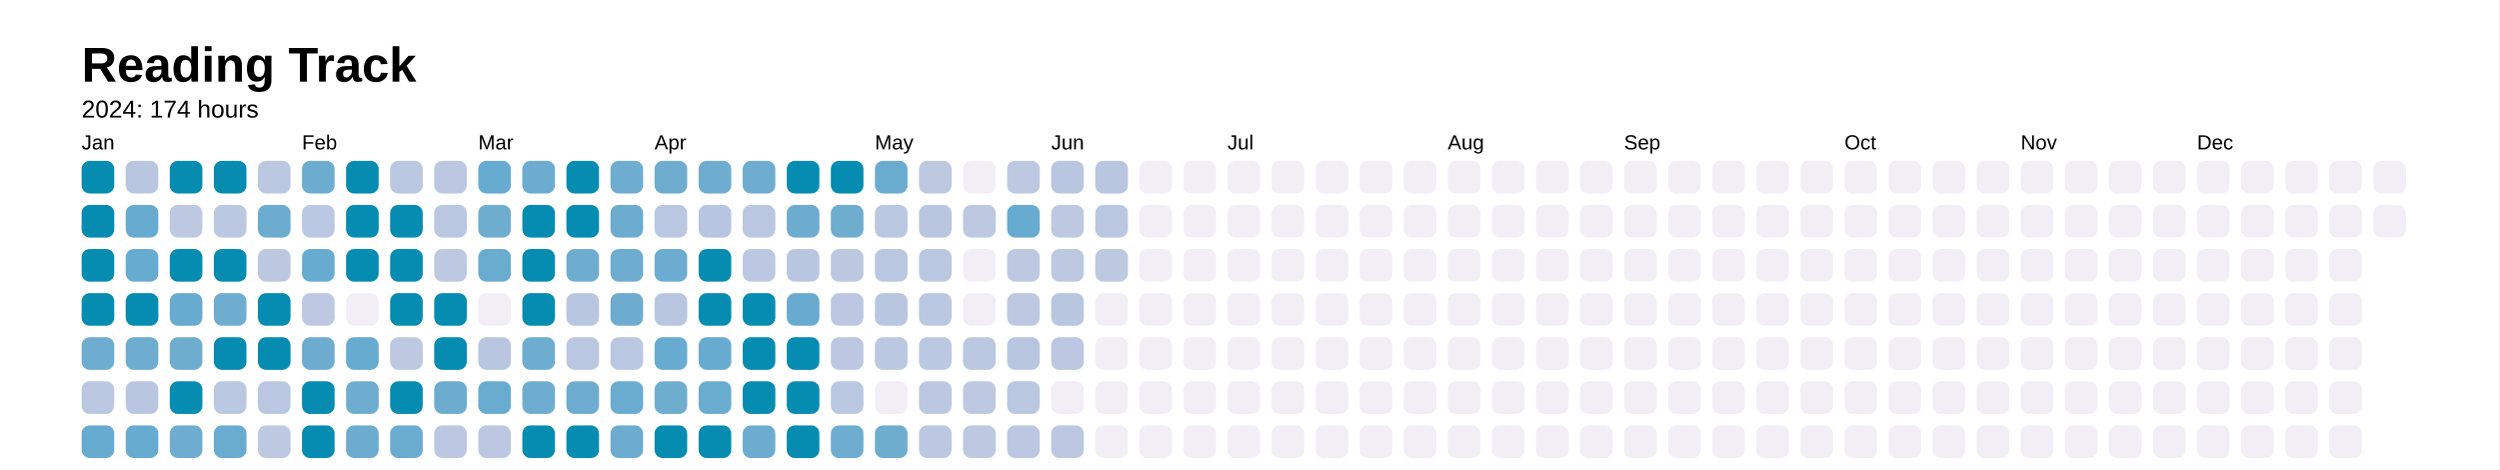
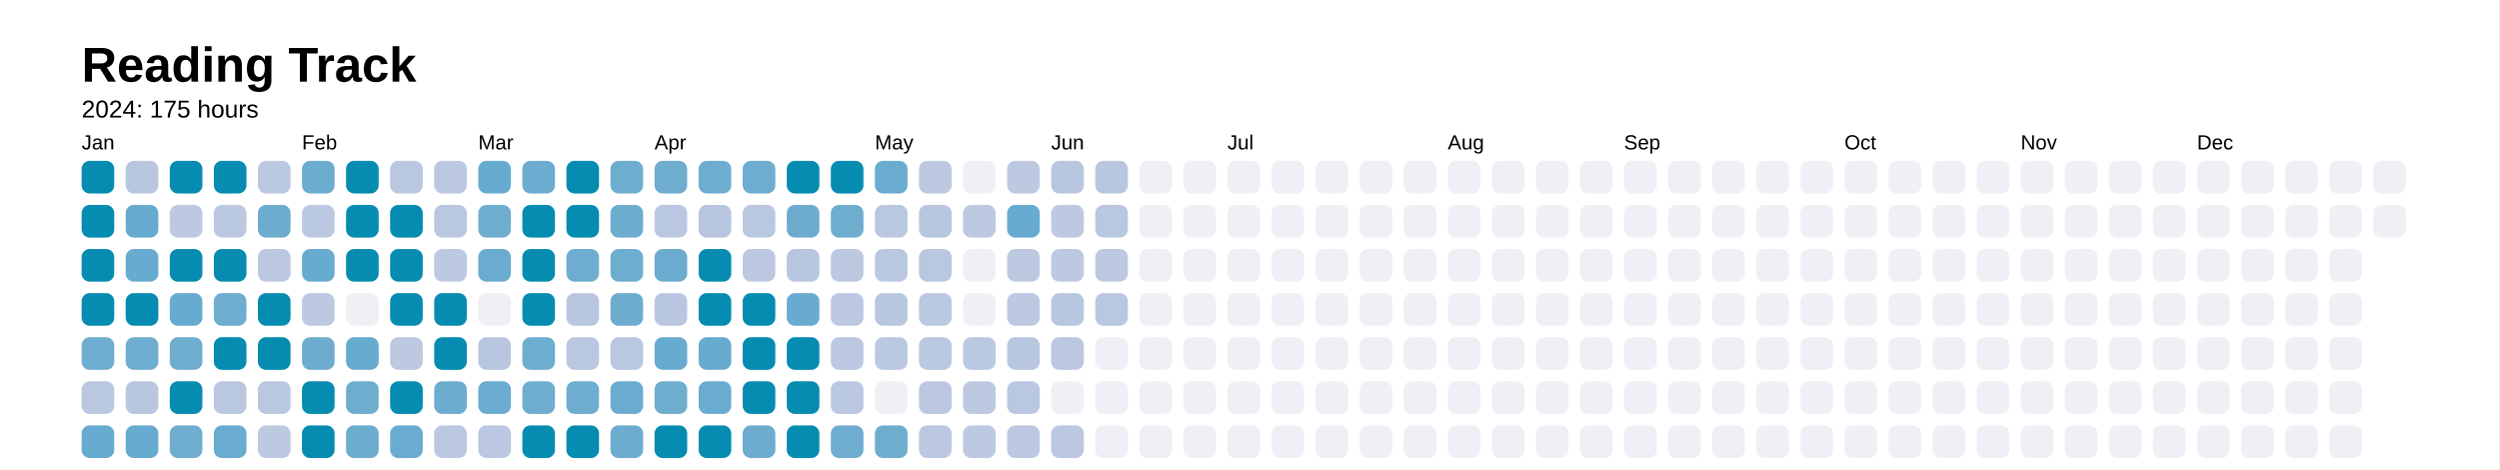
<svg xmlns="http://www.w3.org/2000/svg" baseProfile="full" height="57.5mm" version="1.1" viewBox="0,0,306.2,57.5" width="306.2mm">
  <defs />
  <rect fill="#FFFFFF" height="57.5" width="306.2" x="0" y="0" />
  <text fill="#000000" style="font-size:6px; font-family:Arial; font-weight:bold;" x="10" y="10">Reading Track</text>
-   <text fill="#000000" style="font-size:3px; font-family:Arial;" x="10" y="14.4">2024: 174 hours</text>
+   <text fill="#000000" style="font-size:3px; font-family:Arial;" x="10" y="14.4">2024: 175 hours</text>
  <text fill="#000000" style="font-size:2.5px; font-family:Arial" x="10" y="18.3">Jan</text>
  <rect fill="#058cb0" height="4" rx="1" ry="1" width="4" x="10" y="19.7" />
  <rect fill="#058cb0" height="4" rx="1" ry="1" width="4" x="10" y="25.1" />
  <rect fill="#058cb0" height="4" rx="1" ry="1" width="4" x="10" y="30.5" />
  <rect fill="#058cb0" height="4" rx="1" ry="1" width="4" x="10" y="35.9" />
  <rect fill="#6eadcf" height="4" rx="1" ry="1" width="4" x="10" y="41.3" />
  <rect fill="#bac7e0" height="4" rx="1" ry="1" width="4" x="10" y="46.7" />
  <rect fill="#67abd0" height="4" rx="1" ry="1" width="4" x="10" y="52.1" />
  <rect fill="#b8c6e0" height="4" rx="1" ry="1" width="4" x="15.4" y="19.7" />
  <rect fill="#68abd0" height="4" rx="1" ry="1" width="4" x="15.4" y="25.1" />
  <rect fill="#67abd0" height="4" rx="1" ry="1" width="4" x="15.4" y="30.5" />
  <rect fill="#058cb0" height="4" rx="1" ry="1" width="4" x="15.4" y="35.9" />
  <rect fill="#6eadcf" height="4" rx="1" ry="1" width="4" x="15.4" y="41.3" />
  <rect fill="#b9c6e0" height="4" rx="1" ry="1" width="4" x="15.4" y="46.7" />
  <rect fill="#67abd0" height="4" rx="1" ry="1" width="4" x="15.4" y="52.1" />
  <rect fill="#058cb0" height="4" rx="1" ry="1" width="4" x="20.8" y="19.7" />
  <rect fill="#bcc9e1" height="4" rx="1" ry="1" width="4" x="20.8" y="25.1" />
  <rect fill="#058cb0" height="4" rx="1" ry="1" width="4" x="20.8" y="30.5" />
  <rect fill="#68abd0" height="4" rx="1" ry="1" width="4" x="20.8" y="35.9" />
  <rect fill="#6fadcf" height="4" rx="1" ry="1" width="4" x="20.8" y="41.3" />
  <rect fill="#058cb0" height="4" rx="1" ry="1" width="4" x="20.8" y="46.7" />
  <rect fill="#6eadcf" height="4" rx="1" ry="1" width="4" x="20.8" y="52.1" />
  <rect fill="#058cb0" height="4" rx="1" ry="1" width="4" x="26.2" y="19.7" />
  <rect fill="#bbc8e1" height="4" rx="1" ry="1" width="4" x="26.2" y="25.1" />
  <rect fill="#058cb0" height="4" rx="1" ry="1" width="4" x="26.2" y="30.5" />
  <rect fill="#6eadcf" height="4" rx="1" ry="1" width="4" x="26.2" y="35.9" />
  <rect fill="#058cb0" height="4" rx="1" ry="1" width="4" x="26.2" y="41.3" />
  <rect fill="#b9c7e0" height="4" rx="1" ry="1" width="4" x="26.2" y="46.7" />
  <rect fill="#6aacd0" height="4" rx="1" ry="1" width="4" x="26.2" y="52.1" />
  <rect fill="#bbc8e1" height="4" rx="1" ry="1" width="4" x="31.6" y="19.7" />
  <rect fill="#6caccf" height="4" rx="1" ry="1" width="4" x="31.6" y="25.1" />
  <rect fill="#bbc8e0" height="4" rx="1" ry="1" width="4" x="31.6" y="30.5" />
  <rect fill="#058cb0" height="4" rx="1" ry="1" width="4" x="31.6" y="35.9" />
  <rect fill="#058cb0" height="4" rx="1" ry="1" width="4" x="31.6" y="41.3" />
  <rect fill="#bac7e0" height="4" rx="1" ry="1" width="4" x="31.6" y="46.7" />
  <rect fill="#bcc9e1" height="4" rx="1" ry="1" width="4" x="31.6" y="52.1" />
  <text fill="#000000" style="font-size:2.5px; font-family:Arial" x="37.0" y="18.3">Feb</text>
  <rect fill="#6caccf" height="4" rx="1" ry="1" width="4" x="37.0" y="19.7" />
  <rect fill="#bbc8e1" height="4" rx="1" ry="1" width="4" x="37.0" y="25.1" />
  <rect fill="#68abd0" height="4" rx="1" ry="1" width="4" x="37.0" y="30.5" />
  <rect fill="#bdc9e1" height="4" rx="1" ry="1" width="4" x="37.0" y="35.9" />
  <rect fill="#6daccf" height="4" rx="1" ry="1" width="4" x="37.0" y="41.3" />
  <rect fill="#058cb0" height="4" rx="1" ry="1" width="4" x="37.0" y="46.7" />
  <rect fill="#058cb0" height="4" rx="1" ry="1" width="4" x="37.0" y="52.1" />
  <rect fill="#058cb0" height="4" rx="1" ry="1" width="4" x="42.4" y="19.7" />
  <rect fill="#058cb0" height="4" rx="1" ry="1" width="4" x="42.4" y="25.1" />
  <rect fill="#058cb0" height="4" rx="1" ry="1" width="4" x="42.4" y="30.5" />
  <rect fill="#f1eef6" height="4" rx="1" ry="1" width="4" x="42.4" y="35.9" />
  <rect fill="#67abd0" height="4" rx="1" ry="1" width="4" x="42.4" y="41.3" />
  <rect fill="#6eadcf" height="4" rx="1" ry="1" width="4" x="42.4" y="46.7" />
  <rect fill="#6baccf" height="4" rx="1" ry="1" width="4" x="42.4" y="52.1" />
  <rect fill="#bac7e0" height="4" rx="1" ry="1" width="4" x="47.8" y="19.7" />
  <rect fill="#058cb0" height="4" rx="1" ry="1" width="4" x="47.8" y="25.1" />
  <rect fill="#058cb0" height="4" rx="1" ry="1" width="4" x="47.8" y="30.5" />
  <rect fill="#058cb0" height="4" rx="1" ry="1" width="4" x="47.8" y="35.9" />
  <rect fill="#bdc9e1" height="4" rx="1" ry="1" width="4" x="47.8" y="41.3" />
  <rect fill="#058cb0" height="4" rx="1" ry="1" width="4" x="47.8" y="46.7" />
  <rect fill="#6aacd0" height="4" rx="1" ry="1" width="4" x="47.8" y="52.1" />
  <rect fill="#bcc8e1" height="4" rx="1" ry="1" width="4" x="53.2" y="19.7" />
  <rect fill="#bac7e0" height="4" rx="1" ry="1" width="4" x="53.2" y="25.1" />
  <rect fill="#bdc9e1" height="4" rx="1" ry="1" width="4" x="53.2" y="30.5" />
  <rect fill="#058cb0" height="4" rx="1" ry="1" width="4" x="53.2" y="35.9" />
  <rect fill="#058cb0" height="4" rx="1" ry="1" width="4" x="53.2" y="41.3" />
  <rect fill="#6caccf" height="4" rx="1" ry="1" width="4" x="53.2" y="46.7" />
  <rect fill="#bcc8e1" height="4" rx="1" ry="1" width="4" x="53.2" y="52.1" />
  <text fill="#000000" style="font-size:2.5px; font-family:Arial" x="58.6" y="18.3">Mar</text>
  <rect fill="#68abd0" height="4" rx="1" ry="1" width="4" x="58.6" y="19.7" />
  <rect fill="#6fadcf" height="4" rx="1" ry="1" width="4" x="58.6" y="25.1" />
  <rect fill="#69acd0" height="4" rx="1" ry="1" width="4" x="58.6" y="30.5" />
  <rect fill="#f1eef6" height="4" rx="1" ry="1" width="4" x="58.6" y="35.9" />
  <rect fill="#b9c6e0" height="4" rx="1" ry="1" width="4" x="58.6" y="41.3" />
  <rect fill="#69acd0" height="4" rx="1" ry="1" width="4" x="58.6" y="46.7" />
  <rect fill="#bcc8e1" height="4" rx="1" ry="1" width="4" x="58.6" y="52.1" />
  <rect fill="#6bacd0" height="4" rx="1" ry="1" width="4" x="64" y="19.7" />
  <rect fill="#058cb0" height="4" rx="1" ry="1" width="4" x="64" y="25.1" />
  <rect fill="#058cb0" height="4" rx="1" ry="1" width="4" x="64" y="30.5" />
  <rect fill="#058cb0" height="4" rx="1" ry="1" width="4" x="64" y="35.9" />
  <rect fill="#6dadcf" height="4" rx="1" ry="1" width="4" x="64" y="41.3" />
  <rect fill="#6eadcf" height="4" rx="1" ry="1" width="4" x="64" y="46.7" />
  <rect fill="#058cb0" height="4" rx="1" ry="1" width="4" x="64" y="52.1" />
  <rect fill="#058cb0" height="4" rx="1" ry="1" width="4" x="69.4" y="19.7" />
  <rect fill="#058cb0" height="4" rx="1" ry="1" width="4" x="69.4" y="25.1" />
  <rect fill="#6eadcf" height="4" rx="1" ry="1" width="4" x="69.4" y="30.5" />
  <rect fill="#b9c6e0" height="4" rx="1" ry="1" width="4" x="69.4" y="35.9" />
  <rect fill="#bac7e0" height="4" rx="1" ry="1" width="4" x="69.4" y="41.3" />
  <rect fill="#6eadcf" height="4" rx="1" ry="1" width="4" x="69.4" y="46.7" />
  <rect fill="#058cb0" height="4" rx="1" ry="1" width="4" x="69.4" y="52.1" />
  <rect fill="#6eadcf" height="4" rx="1" ry="1" width="4" x="74.8" y="19.7" />
  <rect fill="#6baccf" height="4" rx="1" ry="1" width="4" x="74.8" y="25.1" />
  <rect fill="#6eadcf" height="4" rx="1" ry="1" width="4" x="74.8" y="30.5" />
  <rect fill="#6daccf" height="4" rx="1" ry="1" width="4" x="74.8" y="35.9" />
  <rect fill="#bac7e0" height="4" rx="1" ry="1" width="4" x="74.8" y="41.3" />
  <rect fill="#69acd0" height="4" rx="1" ry="1" width="4" x="74.8" y="46.7" />
  <rect fill="#6caccf" height="4" rx="1" ry="1" width="4" x="74.8" y="52.1" />
  <text fill="#000000" style="font-size:2.5px; font-family:Arial" x="80.2" y="18.3">Apr</text>
  <rect fill="#6fadcf" height="4" rx="1" ry="1" width="4" x="80.2" y="19.7" />
  <rect fill="#bac7e0" height="4" rx="1" ry="1" width="4" x="80.2" y="25.1" />
  <rect fill="#6bacd0" height="4" rx="1" ry="1" width="4" x="80.2" y="30.5" />
  <rect fill="#b8c6e0" height="4" rx="1" ry="1" width="4" x="80.2" y="35.9" />
  <rect fill="#67abd0" height="4" rx="1" ry="1" width="4" x="80.2" y="41.3" />
  <rect fill="#6fadcf" height="4" rx="1" ry="1" width="4" x="80.2" y="46.7" />
  <rect fill="#058cb0" height="4" rx="1" ry="1" width="4" x="80.2" y="52.1" />
  <rect fill="#6eadcf" height="4" rx="1" ry="1" width="4" x="85.6" y="19.7" />
  <rect fill="#b7c5e0" height="4" rx="1" ry="1" width="4" x="85.6" y="25.1" />
  <rect fill="#058cb0" height="4" rx="1" ry="1" width="4" x="85.6" y="30.5" />
  <rect fill="#058cb0" height="4" rx="1" ry="1" width="4" x="85.6" y="35.9" />
  <rect fill="#67abd0" height="4" rx="1" ry="1" width="4" x="85.6" y="41.3" />
  <rect fill="#6aacd0" height="4" rx="1" ry="1" width="4" x="85.6" y="46.7" />
  <rect fill="#058cb0" height="4" rx="1" ry="1" width="4" x="85.6" y="52.1" />
  <rect fill="#6eadcf" height="4" rx="1" ry="1" width="4" x="91" y="19.7" />
  <rect fill="#bac7e0" height="4" rx="1" ry="1" width="4" x="91" y="25.1" />
  <rect fill="#bcc8e1" height="4" rx="1" ry="1" width="4" x="91" y="30.5" />
  <rect fill="#058cb0" height="4" rx="1" ry="1" width="4" x="91" y="35.9" />
  <rect fill="#058cb0" height="4" rx="1" ry="1" width="4" x="91" y="41.3" />
  <rect fill="#058cb0" height="4" rx="1" ry="1" width="4" x="91" y="46.7" />
  <rect fill="#6daccf" height="4" rx="1" ry="1" width="4" x="91" y="52.1" />
  <rect fill="#058cb0" height="4" rx="1" ry="1" width="4" x="96.4" y="19.7" />
  <rect fill="#6daccf" height="4" rx="1" ry="1" width="4" x="96.4" y="25.1" />
  <rect fill="#b9c6e0" height="4" rx="1" ry="1" width="4" x="96.4" y="30.5" />
  <rect fill="#69abd0" height="4" rx="1" ry="1" width="4" x="96.4" y="35.9" />
  <rect fill="#058cb0" height="4" rx="1" ry="1" width="4" x="96.4" y="41.3" />
  <rect fill="#058cb0" height="4" rx="1" ry="1" width="4" x="96.4" y="46.7" />
  <rect fill="#058cb0" height="4" rx="1" ry="1" width="4" x="96.4" y="52.1" />
  <rect fill="#058cb0" height="4" rx="1" ry="1" width="4" x="101.8" y="19.7" />
  <rect fill="#6fadcf" height="4" rx="1" ry="1" width="4" x="101.8" y="25.1" />
  <rect fill="#bbc8e0" height="4" rx="1" ry="1" width="4" x="101.8" y="30.5" />
  <rect fill="#bcc8e1" height="4" rx="1" ry="1" width="4" x="101.8" y="35.9" />
  <rect fill="#bcc8e1" height="4" rx="1" ry="1" width="4" x="101.8" y="41.3" />
  <rect fill="#bbc8e1" height="4" rx="1" ry="1" width="4" x="101.8" y="46.7" />
  <rect fill="#6eadcf" height="4" rx="1" ry="1" width="4" x="101.8" y="52.1" />
  <text fill="#000000" style="font-size:2.5px; font-family:Arial" x="107.2" y="18.3">May</text>
  <rect fill="#6aacd0" height="4" rx="1" ry="1" width="4" x="107.2" y="19.7" />
  <rect fill="#bac7e0" height="4" rx="1" ry="1" width="4" x="107.2" y="25.1" />
  <rect fill="#bac7e0" height="4" rx="1" ry="1" width="4" x="107.2" y="30.5" />
  <rect fill="#b8c6e0" height="4" rx="1" ry="1" width="4" x="107.2" y="35.9" />
  <rect fill="#bbc8e1" height="4" rx="1" ry="1" width="4" x="107.2" y="41.3" />
  <rect fill="#f1eef6" height="4" rx="1" ry="1" width="4" x="107.2" y="46.7" />
  <rect fill="#6fadcf" height="4" rx="1" ry="1" width="4" x="107.2" y="52.1" />
  <rect fill="#bdc9e1" height="4" rx="1" ry="1" width="4" x="112.6" y="19.7" />
  <rect fill="#b8c6e0" height="4" rx="1" ry="1" width="4" x="112.6" y="25.1" />
  <rect fill="#bac7e0" height="4" rx="1" ry="1" width="4" x="112.6" y="30.5" />
  <rect fill="#bbc8e1" height="4" rx="1" ry="1" width="4" x="112.6" y="35.9" />
  <rect fill="#bbc8e1" height="4" rx="1" ry="1" width="4" x="112.6" y="41.3" />
  <rect fill="#bcc8e1" height="4" rx="1" ry="1" width="4" x="112.6" y="46.7" />
  <rect fill="#bcc8e1" height="4" rx="1" ry="1" width="4" x="112.6" y="52.1" />
  <rect fill="#f1eef6" height="4" rx="1" ry="1" width="4" x="118" y="19.7" />
  <rect fill="#bcc9e1" height="4" rx="1" ry="1" width="4" x="118" y="25.1" />
  <rect fill="#f1eef6" height="4" rx="1" ry="1" width="4" x="118" y="30.5" />
  <rect fill="#f1eef6" height="4" rx="1" ry="1" width="4" x="118" y="35.9" />
  <rect fill="#bbc8e1" height="4" rx="1" ry="1" width="4" x="118" y="41.3" />
  <rect fill="#bdc9e1" height="4" rx="1" ry="1" width="4" x="118" y="46.7" />
  <rect fill="#bdc9e1" height="4" rx="1" ry="1" width="4" x="118" y="52.1" />
  <rect fill="#bdc9e1" height="4" rx="1" ry="1" width="4" x="123.4" y="19.7" />
  <rect fill="#67abd0" height="4" rx="1" ry="1" width="4" x="123.4" y="25.1" />
  <rect fill="#bcc9e1" height="4" rx="1" ry="1" width="4" x="123.4" y="30.5" />
  <rect fill="#bdc9e1" height="4" rx="1" ry="1" width="4" x="123.4" y="35.9" />
  <rect fill="#b8c6e0" height="4" rx="1" ry="1" width="4" x="123.4" y="41.3" />
  <rect fill="#bac7e0" height="4" rx="1" ry="1" width="4" x="123.4" y="46.7" />
  <rect fill="#bcc8e1" height="4" rx="1" ry="1" width="4" x="123.4" y="52.1" />
  <text fill="#000000" style="font-size:2.5px; font-family:Arial" x="128.8" y="18.3">Jun</text>
  <rect fill="#b9c6e0" height="4" rx="1" ry="1" width="4" x="128.8" y="19.7" />
  <rect fill="#bcc9e1" height="4" rx="1" ry="1" width="4" x="128.8" y="25.1" />
  <rect fill="#bdc9e1" height="4" rx="1" ry="1" width="4" x="128.8" y="30.5" />
  <rect fill="#b8c6e0" height="4" rx="1" ry="1" width="4" x="128.8" y="35.9" />
  <rect fill="#bcc8e1" height="4" rx="1" ry="1" width="4" x="128.8" y="41.3" />
  <rect fill="#f1eef6" height="4" rx="1" ry="1" width="4" x="128.8" y="46.7" />
  <rect fill="#bcc8e1" height="4" rx="1" ry="1" width="4" x="128.8" y="52.1" />
  <rect fill="#b9c6e0" height="4" rx="1" ry="1" width="4" x="134.2" y="19.7" />
  <rect fill="#bac7e0" height="4" rx="1" ry="1" width="4" x="134.2" y="25.1" />
  <rect fill="#bdc9e1" height="4" rx="1" ry="1" width="4" x="134.2" y="30.5" />
-   <rect fill="#f1eef6" height="4" rx="1" ry="1" width="4" x="134.2" y="35.9" />
+   <rect fill="#bac7e0" height="4" rx="1" ry="1" width="4" x="134.2" y="35.9" />
  <rect fill="#f1eef6" height="4" rx="1" ry="1" width="4" x="134.2" y="41.3" />
  <rect fill="#f1eef6" height="4" rx="1" ry="1" width="4" x="134.2" y="46.7" />
  <rect fill="#f1eef6" height="4" rx="1" ry="1" width="4" x="134.2" y="52.1" />
  <rect fill="#f1eef6" height="4" rx="1" ry="1" width="4" x="139.6" y="19.7" />
  <rect fill="#f1eef6" height="4" rx="1" ry="1" width="4" x="139.6" y="25.1" />
  <rect fill="#f1eef6" height="4" rx="1" ry="1" width="4" x="139.6" y="30.5" />
  <rect fill="#f1eef6" height="4" rx="1" ry="1" width="4" x="139.6" y="35.9" />
  <rect fill="#f1eef6" height="4" rx="1" ry="1" width="4" x="139.6" y="41.3" />
  <rect fill="#f1eef6" height="4" rx="1" ry="1" width="4" x="139.6" y="46.7" />
  <rect fill="#f1eef6" height="4" rx="1" ry="1" width="4" x="139.6" y="52.1" />
  <rect fill="#f1eef6" height="4" rx="1" ry="1" width="4" x="145" y="19.7" />
  <rect fill="#f1eef6" height="4" rx="1" ry="1" width="4" x="145" y="25.1" />
  <rect fill="#f1eef6" height="4" rx="1" ry="1" width="4" x="145" y="30.5" />
  <rect fill="#f1eef6" height="4" rx="1" ry="1" width="4" x="145" y="35.9" />
  <rect fill="#f1eef6" height="4" rx="1" ry="1" width="4" x="145" y="41.3" />
  <rect fill="#f1eef6" height="4" rx="1" ry="1" width="4" x="145" y="46.7" />
  <rect fill="#f1eef6" height="4" rx="1" ry="1" width="4" x="145" y="52.1" />
  <text fill="#000000" style="font-size:2.5px; font-family:Arial" x="150.4" y="18.3">Jul</text>
  <rect fill="#f1eef6" height="4" rx="1" ry="1" width="4" x="150.4" y="19.7" />
  <rect fill="#f1eef6" height="4" rx="1" ry="1" width="4" x="150.4" y="25.1" />
  <rect fill="#f1eef6" height="4" rx="1" ry="1" width="4" x="150.4" y="30.5" />
  <rect fill="#f1eef6" height="4" rx="1" ry="1" width="4" x="150.4" y="35.9" />
  <rect fill="#f1eef6" height="4" rx="1" ry="1" width="4" x="150.4" y="41.3" />
  <rect fill="#f1eef6" height="4" rx="1" ry="1" width="4" x="150.4" y="46.7" />
  <rect fill="#f1eef6" height="4" rx="1" ry="1" width="4" x="150.4" y="52.1" />
  <rect fill="#f1eef6" height="4" rx="1" ry="1" width="4" x="155.8" y="19.7" />
  <rect fill="#f1eef6" height="4" rx="1" ry="1" width="4" x="155.8" y="25.1" />
  <rect fill="#f1eef6" height="4" rx="1" ry="1" width="4" x="155.8" y="30.5" />
  <rect fill="#f1eef6" height="4" rx="1" ry="1" width="4" x="155.8" y="35.9" />
  <rect fill="#f1eef6" height="4" rx="1" ry="1" width="4" x="155.8" y="41.3" />
  <rect fill="#f1eef6" height="4" rx="1" ry="1" width="4" x="155.8" y="46.7" />
  <rect fill="#f1eef6" height="4" rx="1" ry="1" width="4" x="155.8" y="52.1" />
  <rect fill="#f1eef6" height="4" rx="1" ry="1" width="4" x="161.2" y="19.7" />
  <rect fill="#f1eef6" height="4" rx="1" ry="1" width="4" x="161.2" y="25.1" />
  <rect fill="#f1eef6" height="4" rx="1" ry="1" width="4" x="161.2" y="30.5" />
  <rect fill="#f1eef6" height="4" rx="1" ry="1" width="4" x="161.2" y="35.9" />
  <rect fill="#f1eef6" height="4" rx="1" ry="1" width="4" x="161.2" y="41.3" />
  <rect fill="#f1eef6" height="4" rx="1" ry="1" width="4" x="161.2" y="46.7" />
  <rect fill="#f1eef6" height="4" rx="1" ry="1" width="4" x="161.2" y="52.1" />
  <rect fill="#f1eef6" height="4" rx="1" ry="1" width="4" x="166.6" y="19.7" />
  <rect fill="#f1eef6" height="4" rx="1" ry="1" width="4" x="166.6" y="25.1" />
  <rect fill="#f1eef6" height="4" rx="1" ry="1" width="4" x="166.6" y="30.5" />
  <rect fill="#f1eef6" height="4" rx="1" ry="1" width="4" x="166.6" y="35.9" />
  <rect fill="#f1eef6" height="4" rx="1" ry="1" width="4" x="166.6" y="41.3" />
  <rect fill="#f1eef6" height="4" rx="1" ry="1" width="4" x="166.6" y="46.7" />
  <rect fill="#f1eef6" height="4" rx="1" ry="1" width="4" x="166.6" y="52.1" />
  <rect fill="#f1eef6" height="4" rx="1" ry="1" width="4" x="172" y="19.7" />
  <rect fill="#f1eef6" height="4" rx="1" ry="1" width="4" x="172" y="25.1" />
  <rect fill="#f1eef6" height="4" rx="1" ry="1" width="4" x="172" y="30.5" />
  <rect fill="#f1eef6" height="4" rx="1" ry="1" width="4" x="172" y="35.9" />
  <rect fill="#f1eef6" height="4" rx="1" ry="1" width="4" x="172" y="41.3" />
  <rect fill="#f1eef6" height="4" rx="1" ry="1" width="4" x="172" y="46.7" />
  <rect fill="#f1eef6" height="4" rx="1" ry="1" width="4" x="172" y="52.1" />
  <text fill="#000000" style="font-size:2.5px; font-family:Arial" x="177.4" y="18.3">Aug</text>
  <rect fill="#f1eef6" height="4" rx="1" ry="1" width="4" x="177.4" y="19.7" />
  <rect fill="#f1eef6" height="4" rx="1" ry="1" width="4" x="177.4" y="25.1" />
  <rect fill="#f1eef6" height="4" rx="1" ry="1" width="4" x="177.4" y="30.5" />
  <rect fill="#f1eef6" height="4" rx="1" ry="1" width="4" x="177.4" y="35.9" />
  <rect fill="#f1eef6" height="4" rx="1" ry="1" width="4" x="177.4" y="41.3" />
  <rect fill="#f1eef6" height="4" rx="1" ry="1" width="4" x="177.4" y="46.7" />
  <rect fill="#f1eef6" height="4" rx="1" ry="1" width="4" x="177.4" y="52.1" />
  <rect fill="#f1eef6" height="4" rx="1" ry="1" width="4" x="182.8" y="19.7" />
  <rect fill="#f1eef6" height="4" rx="1" ry="1" width="4" x="182.8" y="25.1" />
  <rect fill="#f1eef6" height="4" rx="1" ry="1" width="4" x="182.8" y="30.5" />
  <rect fill="#f1eef6" height="4" rx="1" ry="1" width="4" x="182.8" y="35.9" />
  <rect fill="#f1eef6" height="4" rx="1" ry="1" width="4" x="182.8" y="41.3" />
  <rect fill="#f1eef6" height="4" rx="1" ry="1" width="4" x="182.8" y="46.7" />
  <rect fill="#f1eef6" height="4" rx="1" ry="1" width="4" x="182.8" y="52.1" />
  <rect fill="#f1eef6" height="4" rx="1" ry="1" width="4" x="188.2" y="19.7" />
  <rect fill="#f1eef6" height="4" rx="1" ry="1" width="4" x="188.2" y="25.1" />
  <rect fill="#f1eef6" height="4" rx="1" ry="1" width="4" x="188.2" y="30.5" />
  <rect fill="#f1eef6" height="4" rx="1" ry="1" width="4" x="188.2" y="35.9" />
  <rect fill="#f1eef6" height="4" rx="1" ry="1" width="4" x="188.2" y="41.3" />
  <rect fill="#f1eef6" height="4" rx="1" ry="1" width="4" x="188.2" y="46.7" />
  <rect fill="#f1eef6" height="4" rx="1" ry="1" width="4" x="188.2" y="52.1" />
  <rect fill="#f1eef6" height="4" rx="1" ry="1" width="4" x="193.6" y="19.7" />
  <rect fill="#f1eef6" height="4" rx="1" ry="1" width="4" x="193.6" y="25.1" />
  <rect fill="#f1eef6" height="4" rx="1" ry="1" width="4" x="193.6" y="30.5" />
  <rect fill="#f1eef6" height="4" rx="1" ry="1" width="4" x="193.6" y="35.9" />
  <rect fill="#f1eef6" height="4" rx="1" ry="1" width="4" x="193.6" y="41.3" />
  <rect fill="#f1eef6" height="4" rx="1" ry="1" width="4" x="193.6" y="46.7" />
  <rect fill="#f1eef6" height="4" rx="1" ry="1" width="4" x="193.6" y="52.1" />
  <text fill="#000000" style="font-size:2.5px; font-family:Arial" x="199" y="18.3">Sep</text>
  <rect fill="#f1eef6" height="4" rx="1" ry="1" width="4" x="199" y="19.7" />
  <rect fill="#f1eef6" height="4" rx="1" ry="1" width="4" x="199" y="25.1" />
  <rect fill="#f1eef6" height="4" rx="1" ry="1" width="4" x="199" y="30.5" />
  <rect fill="#f1eef6" height="4" rx="1" ry="1" width="4" x="199" y="35.9" />
  <rect fill="#f1eef6" height="4" rx="1" ry="1" width="4" x="199" y="41.3" />
  <rect fill="#f1eef6" height="4" rx="1" ry="1" width="4" x="199" y="46.7" />
  <rect fill="#f1eef6" height="4" rx="1" ry="1" width="4" x="199" y="52.1" />
  <rect fill="#f1eef6" height="4" rx="1" ry="1" width="4" x="204.4" y="19.7" />
  <rect fill="#f1eef6" height="4" rx="1" ry="1" width="4" x="204.4" y="25.1" />
  <rect fill="#f1eef6" height="4" rx="1" ry="1" width="4" x="204.4" y="30.5" />
  <rect fill="#f1eef6" height="4" rx="1" ry="1" width="4" x="204.4" y="35.9" />
  <rect fill="#f1eef6" height="4" rx="1" ry="1" width="4" x="204.4" y="41.3" />
  <rect fill="#f1eef6" height="4" rx="1" ry="1" width="4" x="204.4" y="46.7" />
  <rect fill="#f1eef6" height="4" rx="1" ry="1" width="4" x="204.4" y="52.1" />
  <rect fill="#f1eef6" height="4" rx="1" ry="1" width="4" x="209.8" y="19.7" />
  <rect fill="#f1eef6" height="4" rx="1" ry="1" width="4" x="209.8" y="25.1" />
  <rect fill="#f1eef6" height="4" rx="1" ry="1" width="4" x="209.8" y="30.5" />
  <rect fill="#f1eef6" height="4" rx="1" ry="1" width="4" x="209.8" y="35.9" />
  <rect fill="#f1eef6" height="4" rx="1" ry="1" width="4" x="209.8" y="41.3" />
  <rect fill="#f1eef6" height="4" rx="1" ry="1" width="4" x="209.8" y="46.7" />
  <rect fill="#f1eef6" height="4" rx="1" ry="1" width="4" x="209.8" y="52.1" />
  <rect fill="#f1eef6" height="4" rx="1" ry="1" width="4" x="215.2" y="19.7" />
  <rect fill="#f1eef6" height="4" rx="1" ry="1" width="4" x="215.2" y="25.1" />
  <rect fill="#f1eef6" height="4" rx="1" ry="1" width="4" x="215.2" y="30.5" />
  <rect fill="#f1eef6" height="4" rx="1" ry="1" width="4" x="215.2" y="35.9" />
  <rect fill="#f1eef6" height="4" rx="1" ry="1" width="4" x="215.2" y="41.3" />
  <rect fill="#f1eef6" height="4" rx="1" ry="1" width="4" x="215.2" y="46.7" />
  <rect fill="#f1eef6" height="4" rx="1" ry="1" width="4" x="215.2" y="52.1" />
  <rect fill="#f1eef6" height="4" rx="1" ry="1" width="4" x="220.6" y="19.7" />
  <rect fill="#f1eef6" height="4" rx="1" ry="1" width="4" x="220.6" y="25.1" />
  <rect fill="#f1eef6" height="4" rx="1" ry="1" width="4" x="220.6" y="30.5" />
  <rect fill="#f1eef6" height="4" rx="1" ry="1" width="4" x="220.6" y="35.9" />
  <rect fill="#f1eef6" height="4" rx="1" ry="1" width="4" x="220.6" y="41.3" />
  <rect fill="#f1eef6" height="4" rx="1" ry="1" width="4" x="220.6" y="46.7" />
  <rect fill="#f1eef6" height="4" rx="1" ry="1" width="4" x="220.6" y="52.1" />
  <text fill="#000000" style="font-size:2.5px; font-family:Arial" x="226" y="18.3">Oct</text>
  <rect fill="#f1eef6" height="4" rx="1" ry="1" width="4" x="226" y="19.7" />
  <rect fill="#f1eef6" height="4" rx="1" ry="1" width="4" x="226" y="25.1" />
  <rect fill="#f1eef6" height="4" rx="1" ry="1" width="4" x="226" y="30.5" />
  <rect fill="#f1eef6" height="4" rx="1" ry="1" width="4" x="226" y="35.9" />
  <rect fill="#f1eef6" height="4" rx="1" ry="1" width="4" x="226" y="41.3" />
  <rect fill="#f1eef6" height="4" rx="1" ry="1" width="4" x="226" y="46.7" />
  <rect fill="#f1eef6" height="4" rx="1" ry="1" width="4" x="226" y="52.1" />
  <rect fill="#f1eef6" height="4" rx="1" ry="1" width="4" x="231.4" y="19.7" />
  <rect fill="#f1eef6" height="4" rx="1" ry="1" width="4" x="231.4" y="25.1" />
  <rect fill="#f1eef6" height="4" rx="1" ry="1" width="4" x="231.4" y="30.5" />
  <rect fill="#f1eef6" height="4" rx="1" ry="1" width="4" x="231.4" y="35.9" />
  <rect fill="#f1eef6" height="4" rx="1" ry="1" width="4" x="231.4" y="41.3" />
  <rect fill="#f1eef6" height="4" rx="1" ry="1" width="4" x="231.4" y="46.7" />
  <rect fill="#f1eef6" height="4" rx="1" ry="1" width="4" x="231.4" y="52.1" />
  <rect fill="#f1eef6" height="4" rx="1" ry="1" width="4" x="236.8" y="19.7" />
  <rect fill="#f1eef6" height="4" rx="1" ry="1" width="4" x="236.8" y="25.1" />
  <rect fill="#f1eef6" height="4" rx="1" ry="1" width="4" x="236.8" y="30.5" />
  <rect fill="#f1eef6" height="4" rx="1" ry="1" width="4" x="236.8" y="35.9" />
  <rect fill="#f1eef6" height="4" rx="1" ry="1" width="4" x="236.8" y="41.3" />
  <rect fill="#f1eef6" height="4" rx="1" ry="1" width="4" x="236.8" y="46.7" />
  <rect fill="#f1eef6" height="4" rx="1" ry="1" width="4" x="236.8" y="52.1" />
  <rect fill="#f1eef6" height="4" rx="1" ry="1" width="4" x="242.2" y="19.7" />
  <rect fill="#f1eef6" height="4" rx="1" ry="1" width="4" x="242.2" y="25.1" />
  <rect fill="#f1eef6" height="4" rx="1" ry="1" width="4" x="242.2" y="30.5" />
  <rect fill="#f1eef6" height="4" rx="1" ry="1" width="4" x="242.2" y="35.9" />
  <rect fill="#f1eef6" height="4" rx="1" ry="1" width="4" x="242.2" y="41.3" />
  <rect fill="#f1eef6" height="4" rx="1" ry="1" width="4" x="242.2" y="46.7" />
  <rect fill="#f1eef6" height="4" rx="1" ry="1" width="4" x="242.2" y="52.1" />
  <text fill="#000000" style="font-size:2.5px; font-family:Arial" x="247.6" y="18.3">Nov</text>
  <rect fill="#f1eef6" height="4" rx="1" ry="1" width="4" x="247.6" y="19.7" />
  <rect fill="#f1eef6" height="4" rx="1" ry="1" width="4" x="247.6" y="25.1" />
  <rect fill="#f1eef6" height="4" rx="1" ry="1" width="4" x="247.6" y="30.5" />
  <rect fill="#f1eef6" height="4" rx="1" ry="1" width="4" x="247.6" y="35.9" />
  <rect fill="#f1eef6" height="4" rx="1" ry="1" width="4" x="247.6" y="41.3" />
  <rect fill="#f1eef6" height="4" rx="1" ry="1" width="4" x="247.6" y="46.7" />
  <rect fill="#f1eef6" height="4" rx="1" ry="1" width="4" x="247.6" y="52.1" />
  <rect fill="#f1eef6" height="4" rx="1" ry="1" width="4" x="253" y="19.7" />
  <rect fill="#f1eef6" height="4" rx="1" ry="1" width="4" x="253" y="25.1" />
  <rect fill="#f1eef6" height="4" rx="1" ry="1" width="4" x="253" y="30.5" />
  <rect fill="#f1eef6" height="4" rx="1" ry="1" width="4" x="253" y="35.9" />
  <rect fill="#f1eef6" height="4" rx="1" ry="1" width="4" x="253" y="41.3" />
  <rect fill="#f1eef6" height="4" rx="1" ry="1" width="4" x="253" y="46.7" />
  <rect fill="#f1eef6" height="4" rx="1" ry="1" width="4" x="253" y="52.1" />
  <rect fill="#f1eef6" height="4" rx="1" ry="1" width="4" x="258.4" y="19.7" />
  <rect fill="#f1eef6" height="4" rx="1" ry="1" width="4" x="258.4" y="25.1" />
  <rect fill="#f1eef6" height="4" rx="1" ry="1" width="4" x="258.4" y="30.5" />
  <rect fill="#f1eef6" height="4" rx="1" ry="1" width="4" x="258.4" y="35.9" />
  <rect fill="#f1eef6" height="4" rx="1" ry="1" width="4" x="258.4" y="41.3" />
  <rect fill="#f1eef6" height="4" rx="1" ry="1" width="4" x="258.4" y="46.7" />
  <rect fill="#f1eef6" height="4" rx="1" ry="1" width="4" x="258.4" y="52.1" />
  <rect fill="#f1eef6" height="4" rx="1" ry="1" width="4" x="263.8" y="19.7" />
  <rect fill="#f1eef6" height="4" rx="1" ry="1" width="4" x="263.8" y="25.1" />
  <rect fill="#f1eef6" height="4" rx="1" ry="1" width="4" x="263.8" y="30.5" />
  <rect fill="#f1eef6" height="4" rx="1" ry="1" width="4" x="263.8" y="35.9" />
  <rect fill="#f1eef6" height="4" rx="1" ry="1" width="4" x="263.8" y="41.3" />
  <rect fill="#f1eef6" height="4" rx="1" ry="1" width="4" x="263.8" y="46.7" />
  <rect fill="#f1eef6" height="4" rx="1" ry="1" width="4" x="263.8" y="52.1" />
  <text fill="#000000" style="font-size:2.5px; font-family:Arial" x="269.2" y="18.3">Dec</text>
  <rect fill="#f1eef6" height="4" rx="1" ry="1" width="4" x="269.2" y="19.7" />
  <rect fill="#f1eef6" height="4" rx="1" ry="1" width="4" x="269.2" y="25.1" />
  <rect fill="#f1eef6" height="4" rx="1" ry="1" width="4" x="269.2" y="30.5" />
  <rect fill="#f1eef6" height="4" rx="1" ry="1" width="4" x="269.2" y="35.9" />
  <rect fill="#f1eef6" height="4" rx="1" ry="1" width="4" x="269.2" y="41.3" />
  <rect fill="#f1eef6" height="4" rx="1" ry="1" width="4" x="269.2" y="46.7" />
  <rect fill="#f1eef6" height="4" rx="1" ry="1" width="4" x="269.2" y="52.1" />
  <rect fill="#f1eef6" height="4" rx="1" ry="1" width="4" x="274.6" y="19.7" />
  <rect fill="#f1eef6" height="4" rx="1" ry="1" width="4" x="274.6" y="25.1" />
  <rect fill="#f1eef6" height="4" rx="1" ry="1" width="4" x="274.6" y="30.5" />
  <rect fill="#f1eef6" height="4" rx="1" ry="1" width="4" x="274.6" y="35.9" />
  <rect fill="#f1eef6" height="4" rx="1" ry="1" width="4" x="274.6" y="41.3" />
  <rect fill="#f1eef6" height="4" rx="1" ry="1" width="4" x="274.6" y="46.7" />
  <rect fill="#f1eef6" height="4" rx="1" ry="1" width="4" x="274.6" y="52.1" />
  <rect fill="#f1eef6" height="4" rx="1" ry="1" width="4" x="280" y="19.7" />
  <rect fill="#f1eef6" height="4" rx="1" ry="1" width="4" x="280" y="25.1" />
  <rect fill="#f1eef6" height="4" rx="1" ry="1" width="4" x="280" y="30.5" />
  <rect fill="#f1eef6" height="4" rx="1" ry="1" width="4" x="280" y="35.9" />
  <rect fill="#f1eef6" height="4" rx="1" ry="1" width="4" x="280" y="41.3" />
  <rect fill="#f1eef6" height="4" rx="1" ry="1" width="4" x="280" y="46.7" />
  <rect fill="#f1eef6" height="4" rx="1" ry="1" width="4" x="280" y="52.1" />
  <rect fill="#f1eef6" height="4" rx="1" ry="1" width="4" x="285.4" y="19.7" />
  <rect fill="#f1eef6" height="4" rx="1" ry="1" width="4" x="285.4" y="25.1" />
  <rect fill="#f1eef6" height="4" rx="1" ry="1" width="4" x="285.4" y="30.5" />
  <rect fill="#f1eef6" height="4" rx="1" ry="1" width="4" x="285.4" y="35.9" />
  <rect fill="#f1eef6" height="4" rx="1" ry="1" width="4" x="285.4" y="41.3" />
  <rect fill="#f1eef6" height="4" rx="1" ry="1" width="4" x="285.4" y="46.7" />
  <rect fill="#f1eef6" height="4" rx="1" ry="1" width="4" x="285.4" y="52.1" />
  <rect fill="#f1eef6" height="4" rx="1" ry="1" width="4" x="290.8" y="19.7" />
  <rect fill="#f1eef6" height="4" rx="1" ry="1" width="4" x="290.8" y="25.1" />
</svg>
